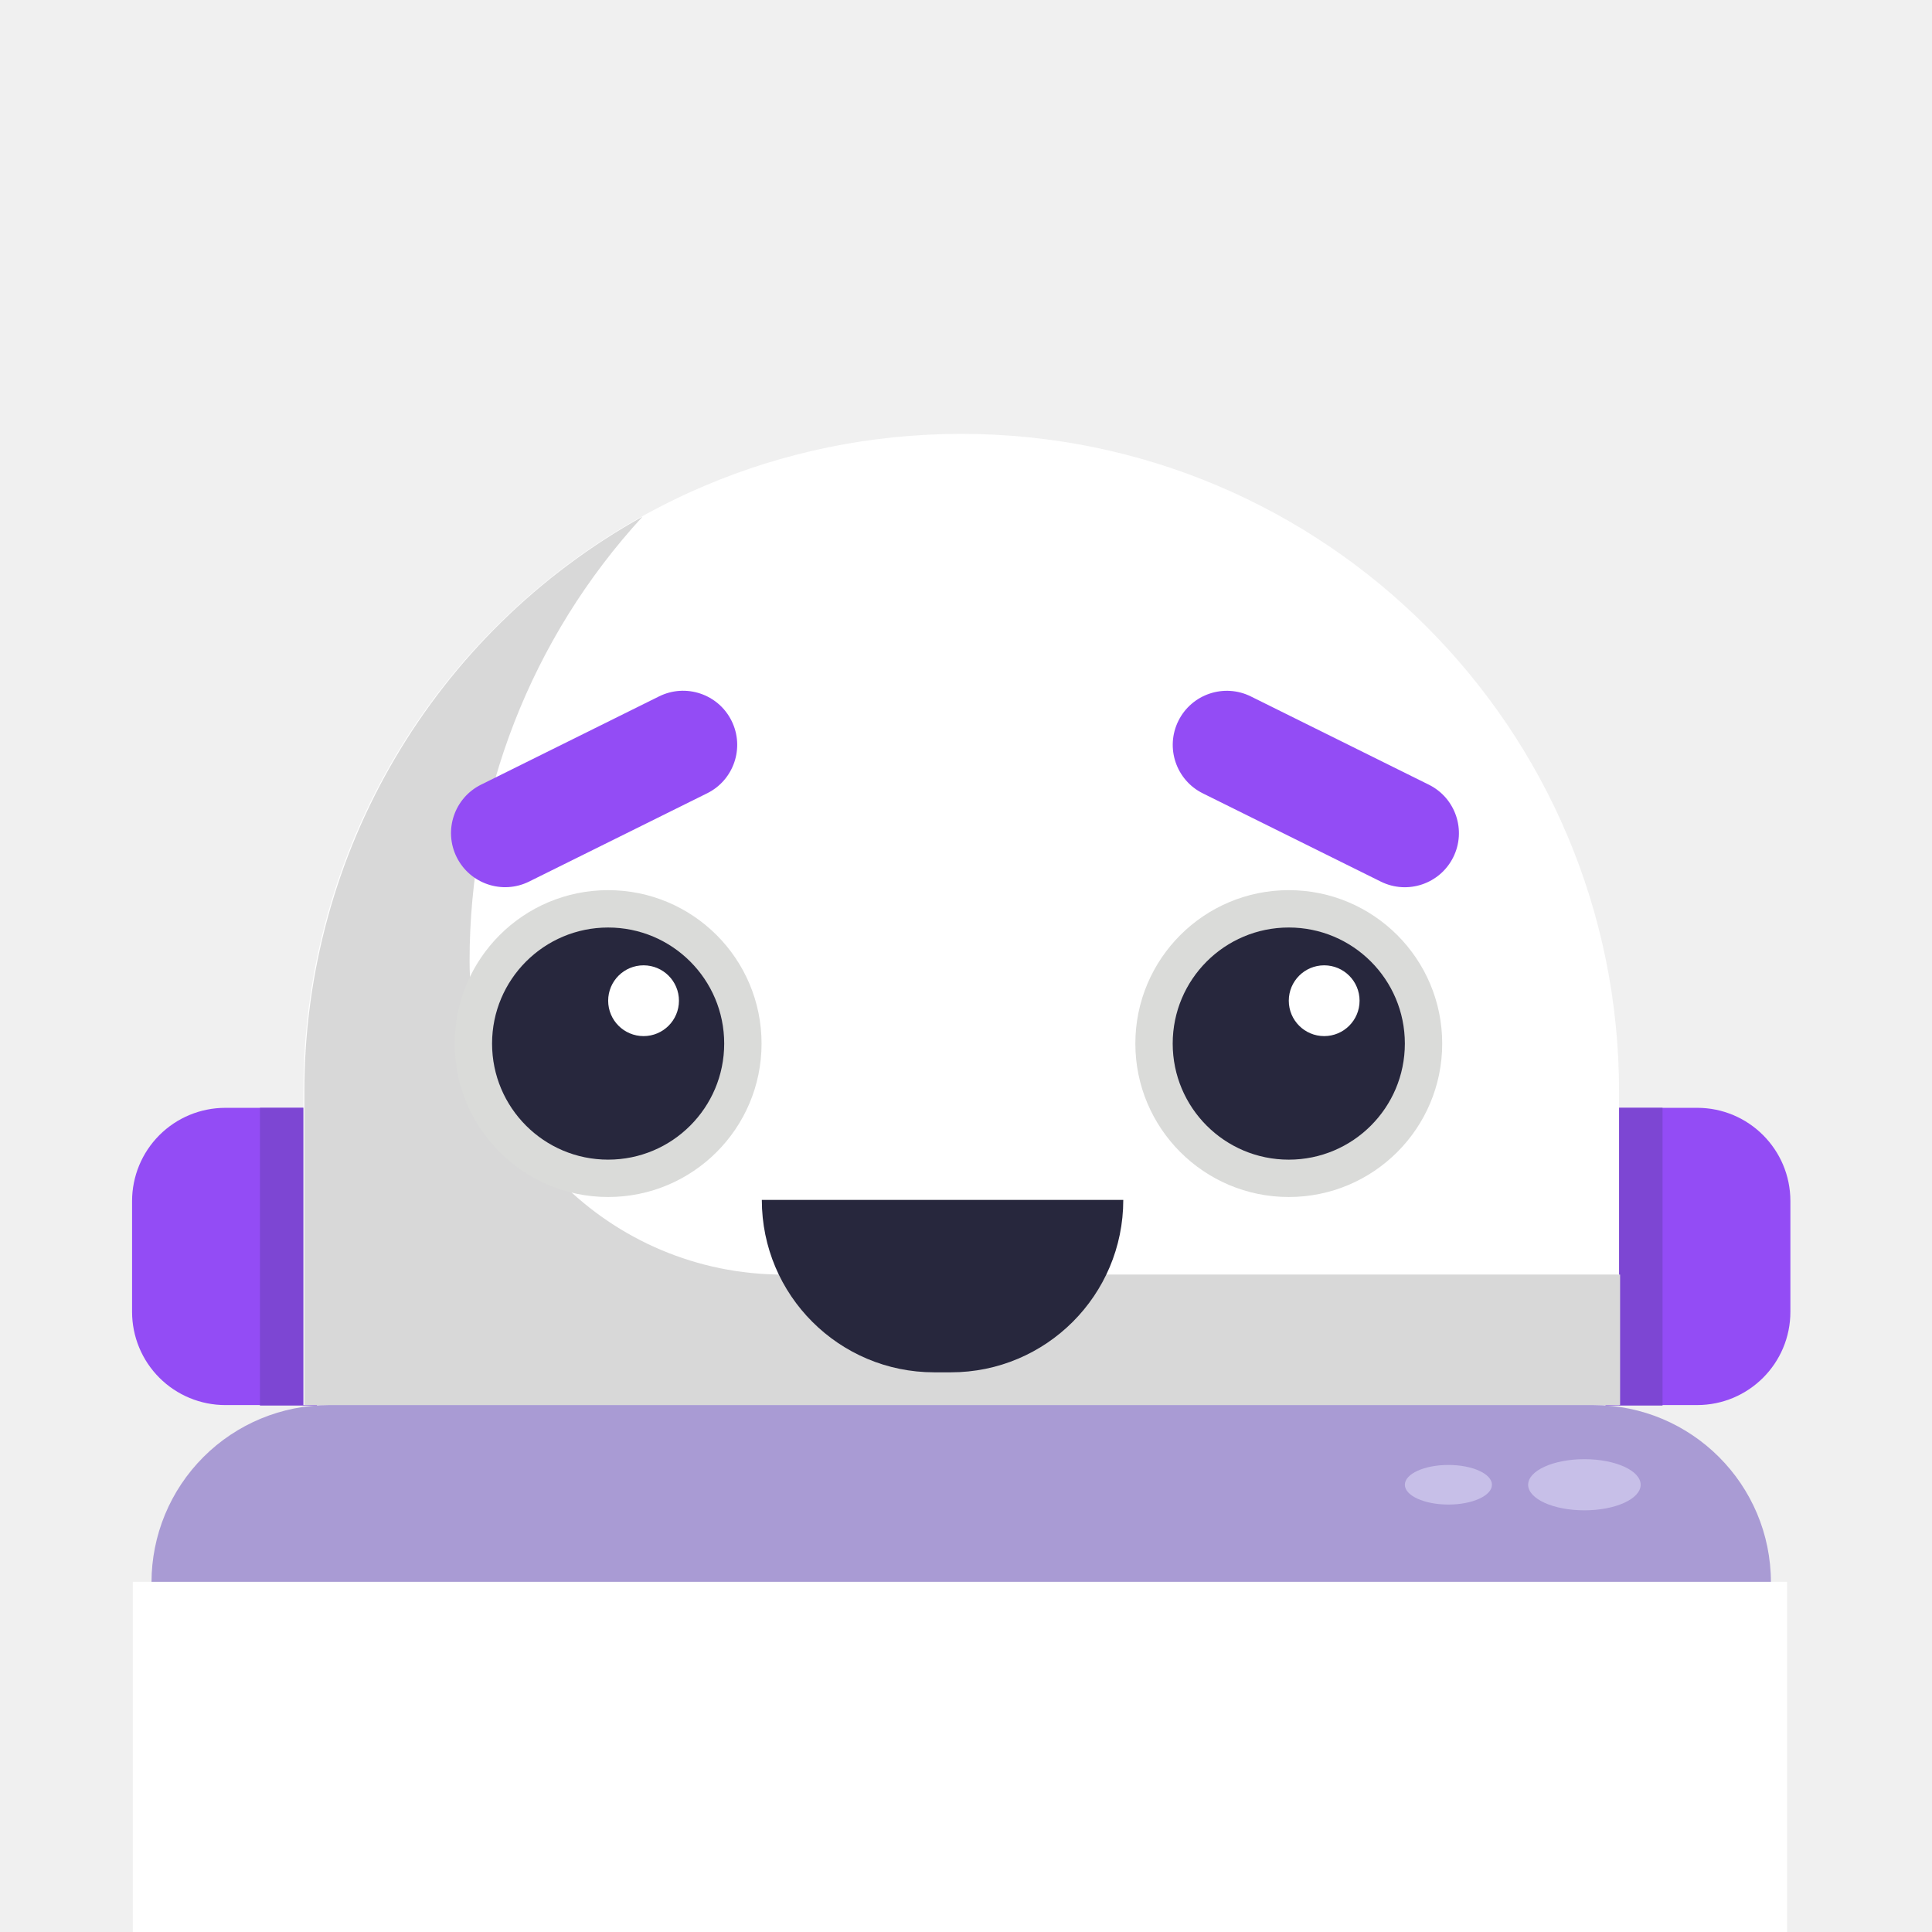
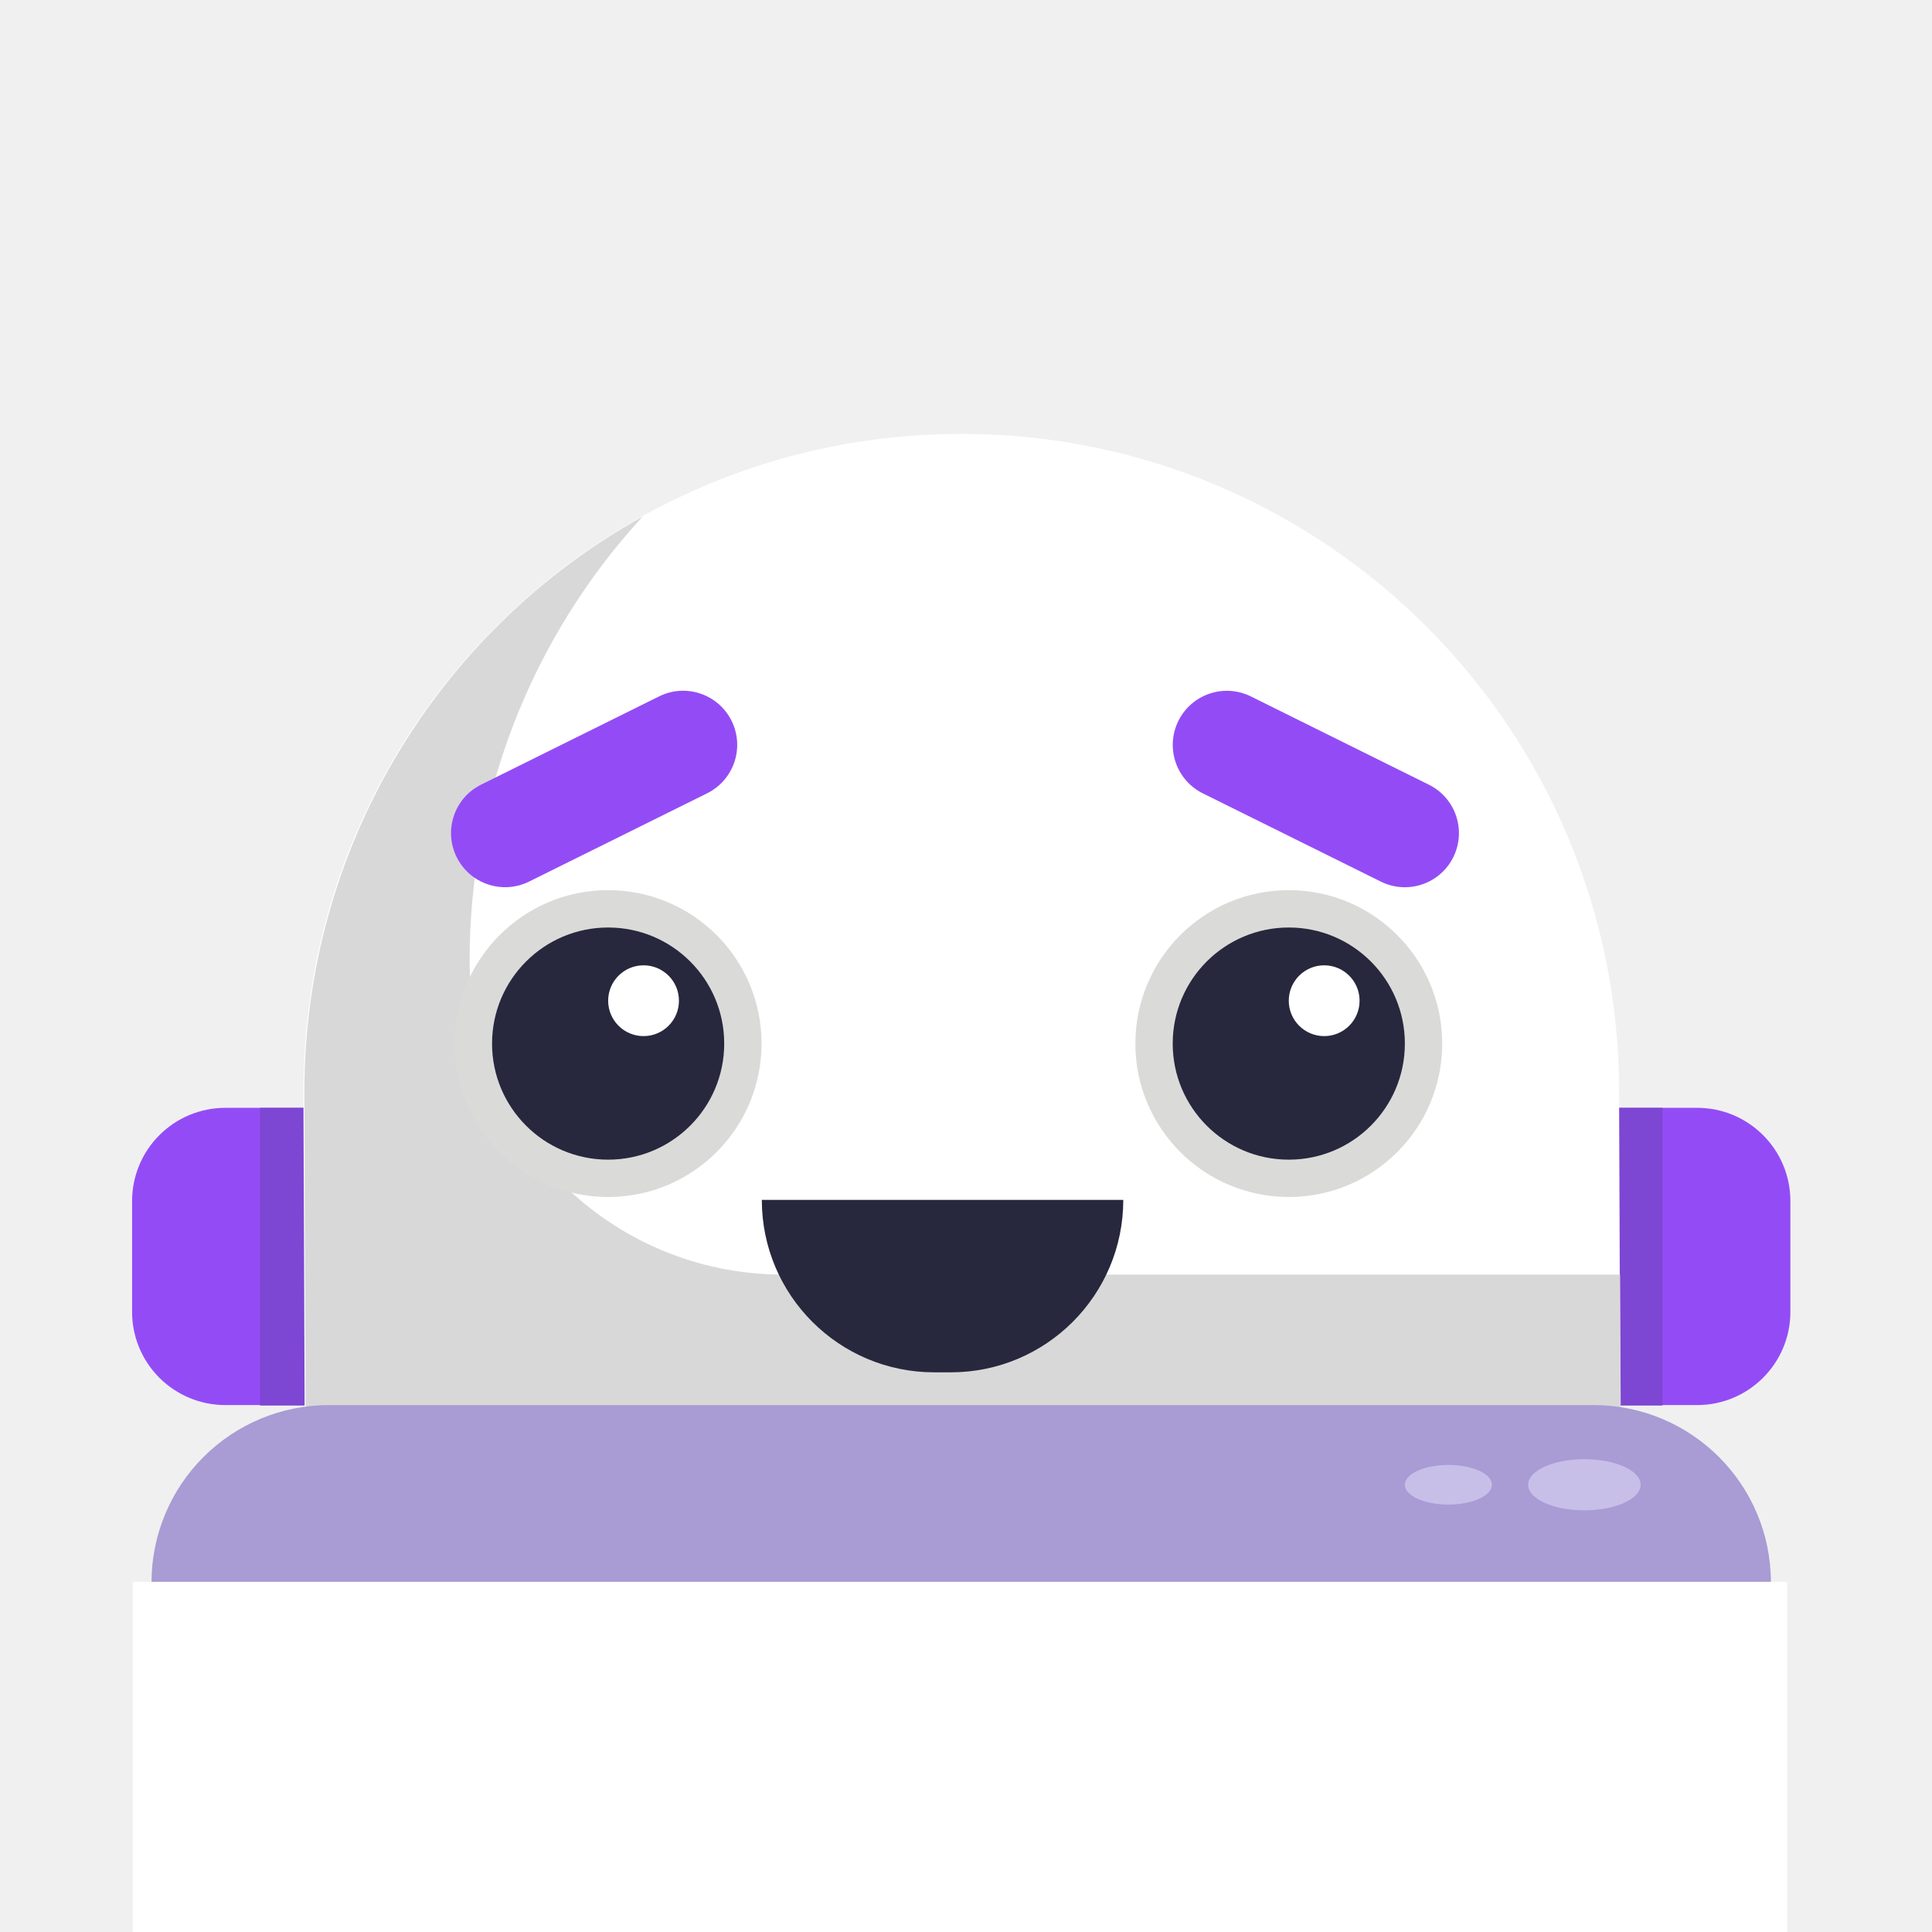
- <svg xmlns="http://www.w3.org/2000/svg" id="Layer_1" viewBox="0 0 160 160">
+ <svg xmlns="http://www.w3.org/2000/svg" viewBox="0 0 160 160">
  <defs>
-     <style>.cls-1{fill:#dadbd9;}.cls-2{fill:#a99bd4;}.cls-3{fill:#d8d8d8;}.cls-4{fill:#934cf5;}.cls-5{fill:#fff;}.cls-6{fill:#7d46d3;}.cls-7{fill:#c7bfe8;}.cls-8{fill:#27273d;}</style>
+     <style>.s0{fill:#934cf5}.s1{fill:#7d46d3}.s2{fill:#ffffff}.s3{fill:#d8d8d8}.s4{fill:#27273d}.s5{fill:#a99bd4}.s6{fill:#c7bfe8}.s7{fill:#dadbd9}</style>
  </defs>
-   <g id="Avatars">
-     <g id="Artboard">
-       <g id="Robots">
-         <g id="Robot-Avatars_33">
-           <g id="Icons">
-             <path id="Path" class="cls-4" d="M18.663,91.745h6.466v24.617h-6.466c-2.049.001-4.013-.812-5.462-2.26-1.449-1.448-2.263-3.412-2.263-5.46v-9.176c0-2.048.814-4.012,2.263-5.46,1.449-1.448,3.414-2.261,5.462-2.26h0Z" />
-             <path id="Path-2" class="cls-4" d="M140.55,116.362h-6.466v-24.617h6.466c4.265,0,7.722,3.456,7.722,7.72v9.176c0,4.264-3.457,7.72-7.722,7.72h0Z" />
-             <rect id="Rectangle" class="cls-6" x="132.959" y="91.745" width="4.725" height="24.654" />
-             <rect id="Rectangle-2" class="cls-6" x="21.528" y="91.745" width="4.725" height="24.654" />
-             <path id="Path-3" class="cls-5" d="M79.606,35.932h0c30.087,0,54.478,24.386,54.478,54.467v25.963H25.128v-25.963c0-30.081,24.391-54.467,54.478-54.467Z" />
-             <path id="Path-4" class="cls-3" d="M134.169,105.555v10.804H25.206v-25.957c-.009-19.78,10.713-38.008,28.006-47.615-9.227,10.036-14.339,23.176-14.322,36.808h0c0,14.337,11.625,25.96,25.966,25.96h69.312Z" />
-             <path id="Path-5" class="cls-2" d="M27.241,116.362h104.731c8.112,0,14.688,6.574,14.688,14.684H12.547c0-3.896,1.548-7.632,4.304-10.386,2.756-2.754,6.493-4.3,10.39-4.299Z" />
-             <polygon id="Path-6" class="cls-5" points="148 131 148 161 11 161 11 131 148 131" />
-             <circle id="Oval" class="cls-1" cx="50.363" cy="86.425" r="12.706" />
-             <circle id="Oval-2" class="cls-8" cx="50.363" cy="86.425" r="9.612" />
-             <circle id="Oval-3" class="cls-1" cx="106.731" cy="86.425" r="12.706" />
-             <circle id="Oval-4" class="cls-8" cx="106.731" cy="86.425" r="9.613" />
-             <path id="Path-7" class="cls-8" d="M63.091,99.372h29.934c0,7.886-6.394,14.278-14.281,14.278h-1.372c-7.887,0-14.281-6.393-14.281-14.278h0Z" />
-             <path id="Rectangle-3" class="cls-4" d="M39.841,64.981l14.741-7.309c2.216-1.099,4.904-.193,6.003,2.023,1.099,2.216.194,4.903-2.022,6.002l-.001 0-14.741,7.309c-2.216,1.099-4.904.193-6.003-2.023-1.099-2.216-.194-4.903,2.022-6.002l.001-0Z" />
-             <path id="Rectangle-4" class="cls-4" d="M114.352,73.01l-14.741-7.309c-2.216-1.099-3.121-3.786-2.023-6.001l0-.001c1.099-2.216,3.787-3.122,6.003-2.023l14.741,7.309c2.216,1.099,3.121,3.786,2.023,6.001l-0.0.001c-1.099,2.216-3.787,3.122-6.003,2.023Z" />
-             <ellipse id="Oval-5" class="cls-7" cx="131.213" cy="122.961" rx="4.659" ry="2.118" />
-             <ellipse id="Oval-6" class="cls-7" cx="119.95" cy="122.961" rx="3.606" ry="1.64" />
-             <circle id="Oval-7" class="cls-5" cx="53.297" cy="82.875" r="2.931" />
-             <circle id="Oval-8" class="cls-5" cx="109.663" cy="82.875" r="2.931" />
-           </g>
-         </g>
-       </g>
-     </g>
-   </g>
+   <path class="s0" d="M18.663 91.746C18.663 91.746 25.128 91.746 25.128 91.746C25.128 91.746 25.128 116.362 25.128 116.362C25.128 116.362 18.663 116.362 18.663 116.362C16.614 116.363 14.649 115.55 13.2 114.102C11.751 112.654 10.938 110.69 10.938 108.642C10.938 108.642 10.938 99.466 10.938 99.466C10.938 97.418 11.751 95.454 13.2 94.006C14.649 92.558 16.614 91.745 18.663 91.746C18.663 91.746 18.663 91.746 18.663 91.746Z" />
+   <path class="s0" d="M140.55 116.362C140.55 116.362 134.084 116.362 134.084 116.362C134.084 116.362 134.084 91.746 134.084 91.746C134.084 91.746 140.55 91.746 140.55 91.746C144.815 91.746 148.272 95.202 148.272 99.466C148.272 99.466 148.272 108.642 148.272 108.642C148.272 112.906 144.815 116.362 140.55 116.362C140.55 116.362 140.55 116.362 140.55 116.362Z" />
+   <path class="s1" d="M132.959 116.4C132.959 116.4 132.959 91.746 132.959 91.746C132.959 91.746 137.684 91.746 137.684 91.746C137.684 91.746 137.684 116.4 137.684 116.4C137.684 116.4 132.959 116.4 132.959 116.4Z" />
+   <path class="s1" d="M21.528 116.4C21.528 116.4 21.528 91.746 21.528 91.746C21.528 91.746 26.253 91.746 26.253 91.746C26.253 91.746 26.253 116.4 26.253 116.4C26.253 116.4 21.528 116.4 21.528 116.4Z" />
+   <path class="s2" d="M79.607 35.932C79.607 35.932 79.607 35.932 79.607 35.932C109.694 35.932 134.085 60.318 134.085 90.399C134.085 90.399 134.343 157.562 134.343 157.562C134.343 157.562 25.387 157.562 25.387 157.562C25.387 157.562 25.129 90.399 25.129 90.399C25.129 60.318 49.52 35.932 79.607 35.932Z" />
+   <path class="s3" d="M134.169 105.555C134.169 105.555 134.427 157.559 134.427 157.559C134.427 157.559 25.465 157.559 25.465 157.559C25.465 157.559 25.207 90.402 25.207 90.402C25.198 70.622 35.92 52.394 53.213 42.787C43.986 52.823 38.873 65.963 38.891 79.595C38.891 79.595 38.891 79.595 38.891 79.595C38.891 93.932 50.517 105.555 64.857 105.555C64.857 105.555 115.872 105.555 115.872 105.555C115.872 105.555 134.169 105.555 134.169 105.555C134.169 105.555 134.169 105.555 134.169 105.555Z" />
+   <path class="s4" d="M63.091 99.372C63.091 99.372 77.971 99.372 77.971 99.372C77.971 99.372 93.025 99.372 93.025 99.372C93.025 107.258 86.631 113.65 78.744 113.65C78.744 113.65 77.372 113.65 77.372 113.65C69.485 113.65 63.091 107.258 63.091 99.372C63.091 99.372 63.091 99.372 63.091 99.372Z" />
+   <path class="s5" d="M27.24 116.363C27.24 116.363 131.972 116.363 131.972 116.363C140.084 116.363 146.659 122.937 146.659 131.047C146.659 131.047 12.547 131.047 12.547 131.047C12.547 127.151 14.095 123.416 16.851 120.662C19.607 117.908 23.344 116.361 27.24 116.363Z" />
+   <path class="s2" d="M11 131C11 131 148 131 148 131C148 131 148 161 148 161C148 161 11 161 11 161C11 161 11 131 11 131Z" />
+   <path class="s6" d="M126.554 122.961C126.554 121.791 128.64 120.843 131.213 120.843C133.786 120.843 135.873 121.791 135.873 122.961C135.873 124.131 133.786 125.08 131.213 125.08C128.64 125.08 126.554 124.131 126.554 122.961Z" />
+   <path class="s6" d="M116.344 122.961C116.344 122.055 117.959 121.321 119.95 121.321C121.942 121.321 123.556 122.055 123.556 122.961C123.556 123.867 121.942 124.602 119.95 124.602C117.959 124.602 116.344 123.867 116.344 122.961Z" />
+   <path class="s0" d="M39.841 64.981C39.841 64.981 54.582 57.672 54.582 57.672C56.798 56.573 59.486 57.478 60.585 59.694C61.684 61.91 60.779 64.597 58.563 65.696C58.563 65.696 58.563 65.697 58.563 65.697C58.563 65.697 43.822 73.006 43.822 73.006C41.606 74.105 38.918 73.2 37.819 70.984C36.72 68.768 37.625 66.081 39.841 64.982C39.841 64.982 39.841 64.981 39.841 64.981Z" />
+   <path class="s0" d="M114.353 73.01C114.353 73.01 99.612 65.701 99.612 65.701C97.396 64.602 96.491 61.915 97.59 59.699C97.59 59.699 97.59 59.698 97.59 59.698C98.689 57.482 101.377 56.577 103.593 57.676C103.593 57.676 118.334 64.985 118.334 64.985C120.55 66.084 121.455 68.771 120.356 70.987C120.356 70.987 120.356 70.988 120.356 70.988C119.257 73.204 116.569 74.109 114.353 73.01Z" />
+   <path class="s7" d="M94.026 86.425C94.026 79.408 99.715 73.719 106.732 73.719C113.749 73.719 119.438 79.408 119.438 86.425C119.438 93.442 113.749 99.131 106.732 99.131C99.715 99.131 94.026 93.442 94.026 86.425Z" />
+   <path class="s4" d="M97.119 86.425C97.119 81.116 101.423 76.812 106.732 76.812C112.041 76.812 116.345 81.116 116.345 86.425C116.345 91.734 112.041 96.038 106.732 96.038C101.423 96.038 97.119 91.734 97.119 86.425Z" />
+   <path class="s2" d="M106.731 82.875C106.731 81.256 108.044 79.943 109.663 79.943C111.282 79.943 112.594 81.256 112.594 82.875C112.594 84.494 111.282 85.806 109.663 85.806C108.044 85.806 106.731 84.494 106.731 82.875Z" />
+   <path class="s7" d="M37.657 86.425C37.657 79.408 43.346 73.719 50.363 73.719C57.38 73.719 63.069 79.408 63.069 86.425C63.069 93.442 57.38 99.131 50.363 99.131C43.346 99.131 37.657 93.442 37.657 86.425Z" />
+   <path class="s4" d="M40.75 86.425C40.75 81.116 45.054 76.812 50.363 76.812C55.672 76.812 59.976 81.116 59.976 86.425C59.976 91.734 55.672 96.038 50.363 96.038C45.054 96.038 40.75 91.734 40.75 86.425Z" />
+   <path class="s2" d="M50.365 82.875C50.365 81.256 51.678 79.943 53.297 79.943C54.916 79.943 56.228 81.256 56.228 82.875C56.228 84.494 54.916 85.806 53.297 85.806C51.678 85.806 50.365 84.494 50.365 82.875Z" />
+   <path class="s7" d="M114 95.78C114 95.78 114 95.78 114 95.78C114 95.78 114 95.78 114 95.78C114 95.78 114 95.78 114 95.78C114 95.78 114 95.78 114 95.78Z" />
+   <path class="s7" d="M46.427 95.78C46.427 95.78 46.427 95.78 46.427 95.78C46.427 95.78 46.427 95.78 46.427 95.78C46.427 95.78 46.427 95.78 46.427 95.78C46.427 95.78 46.427 95.78 46.427 95.78Z" />
</svg>
